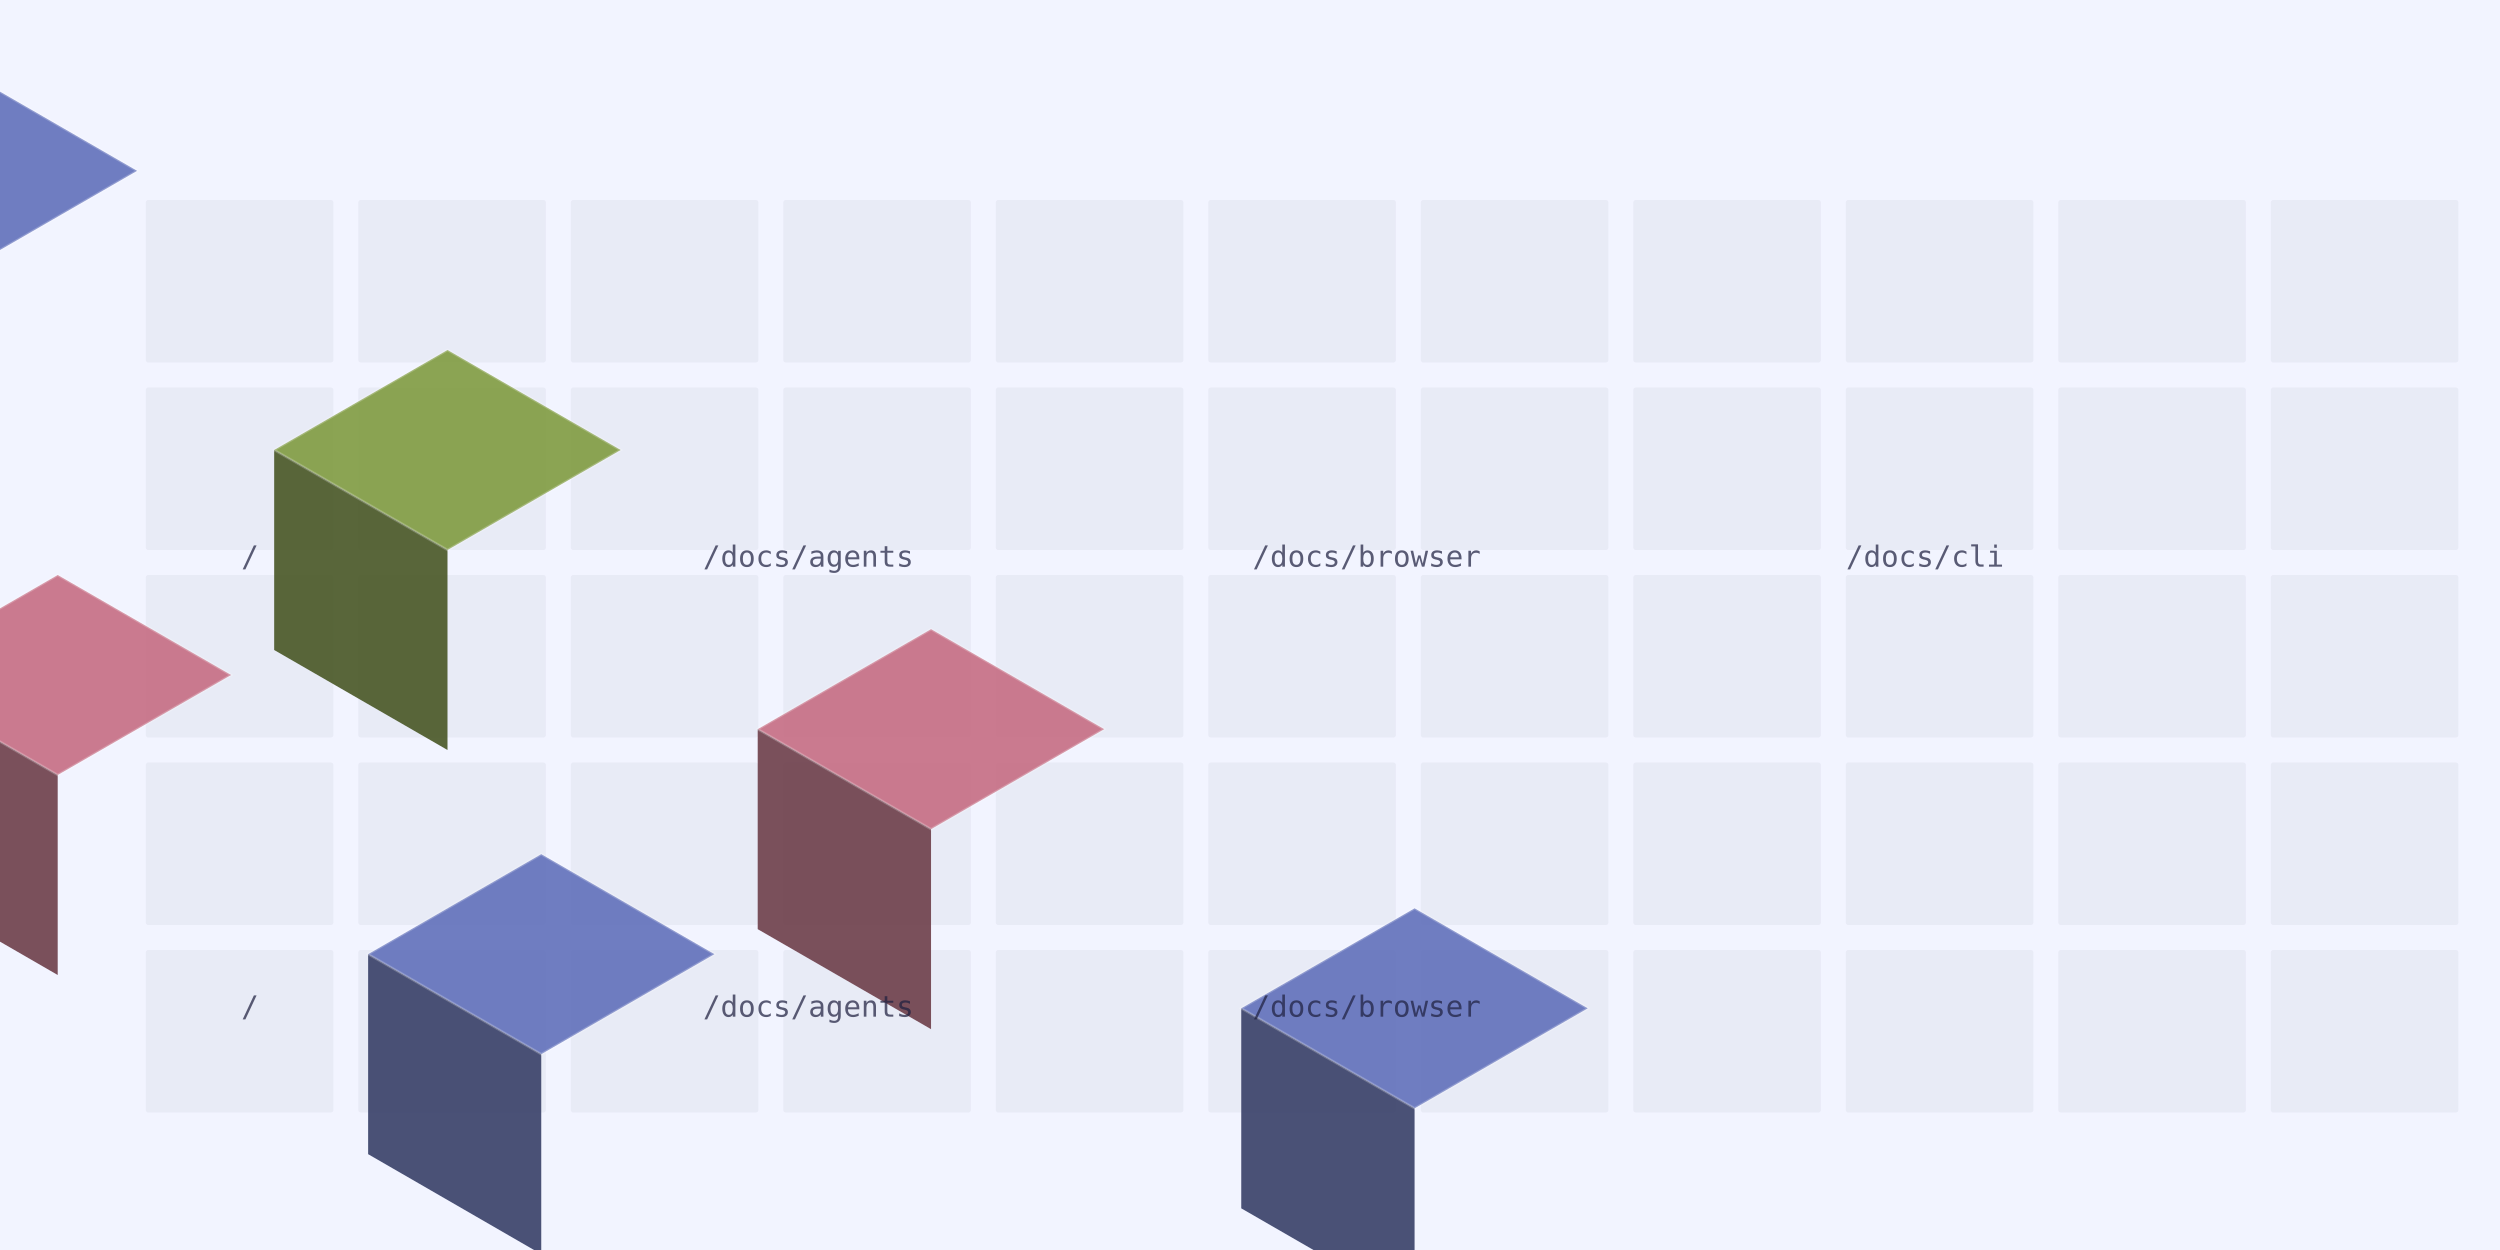
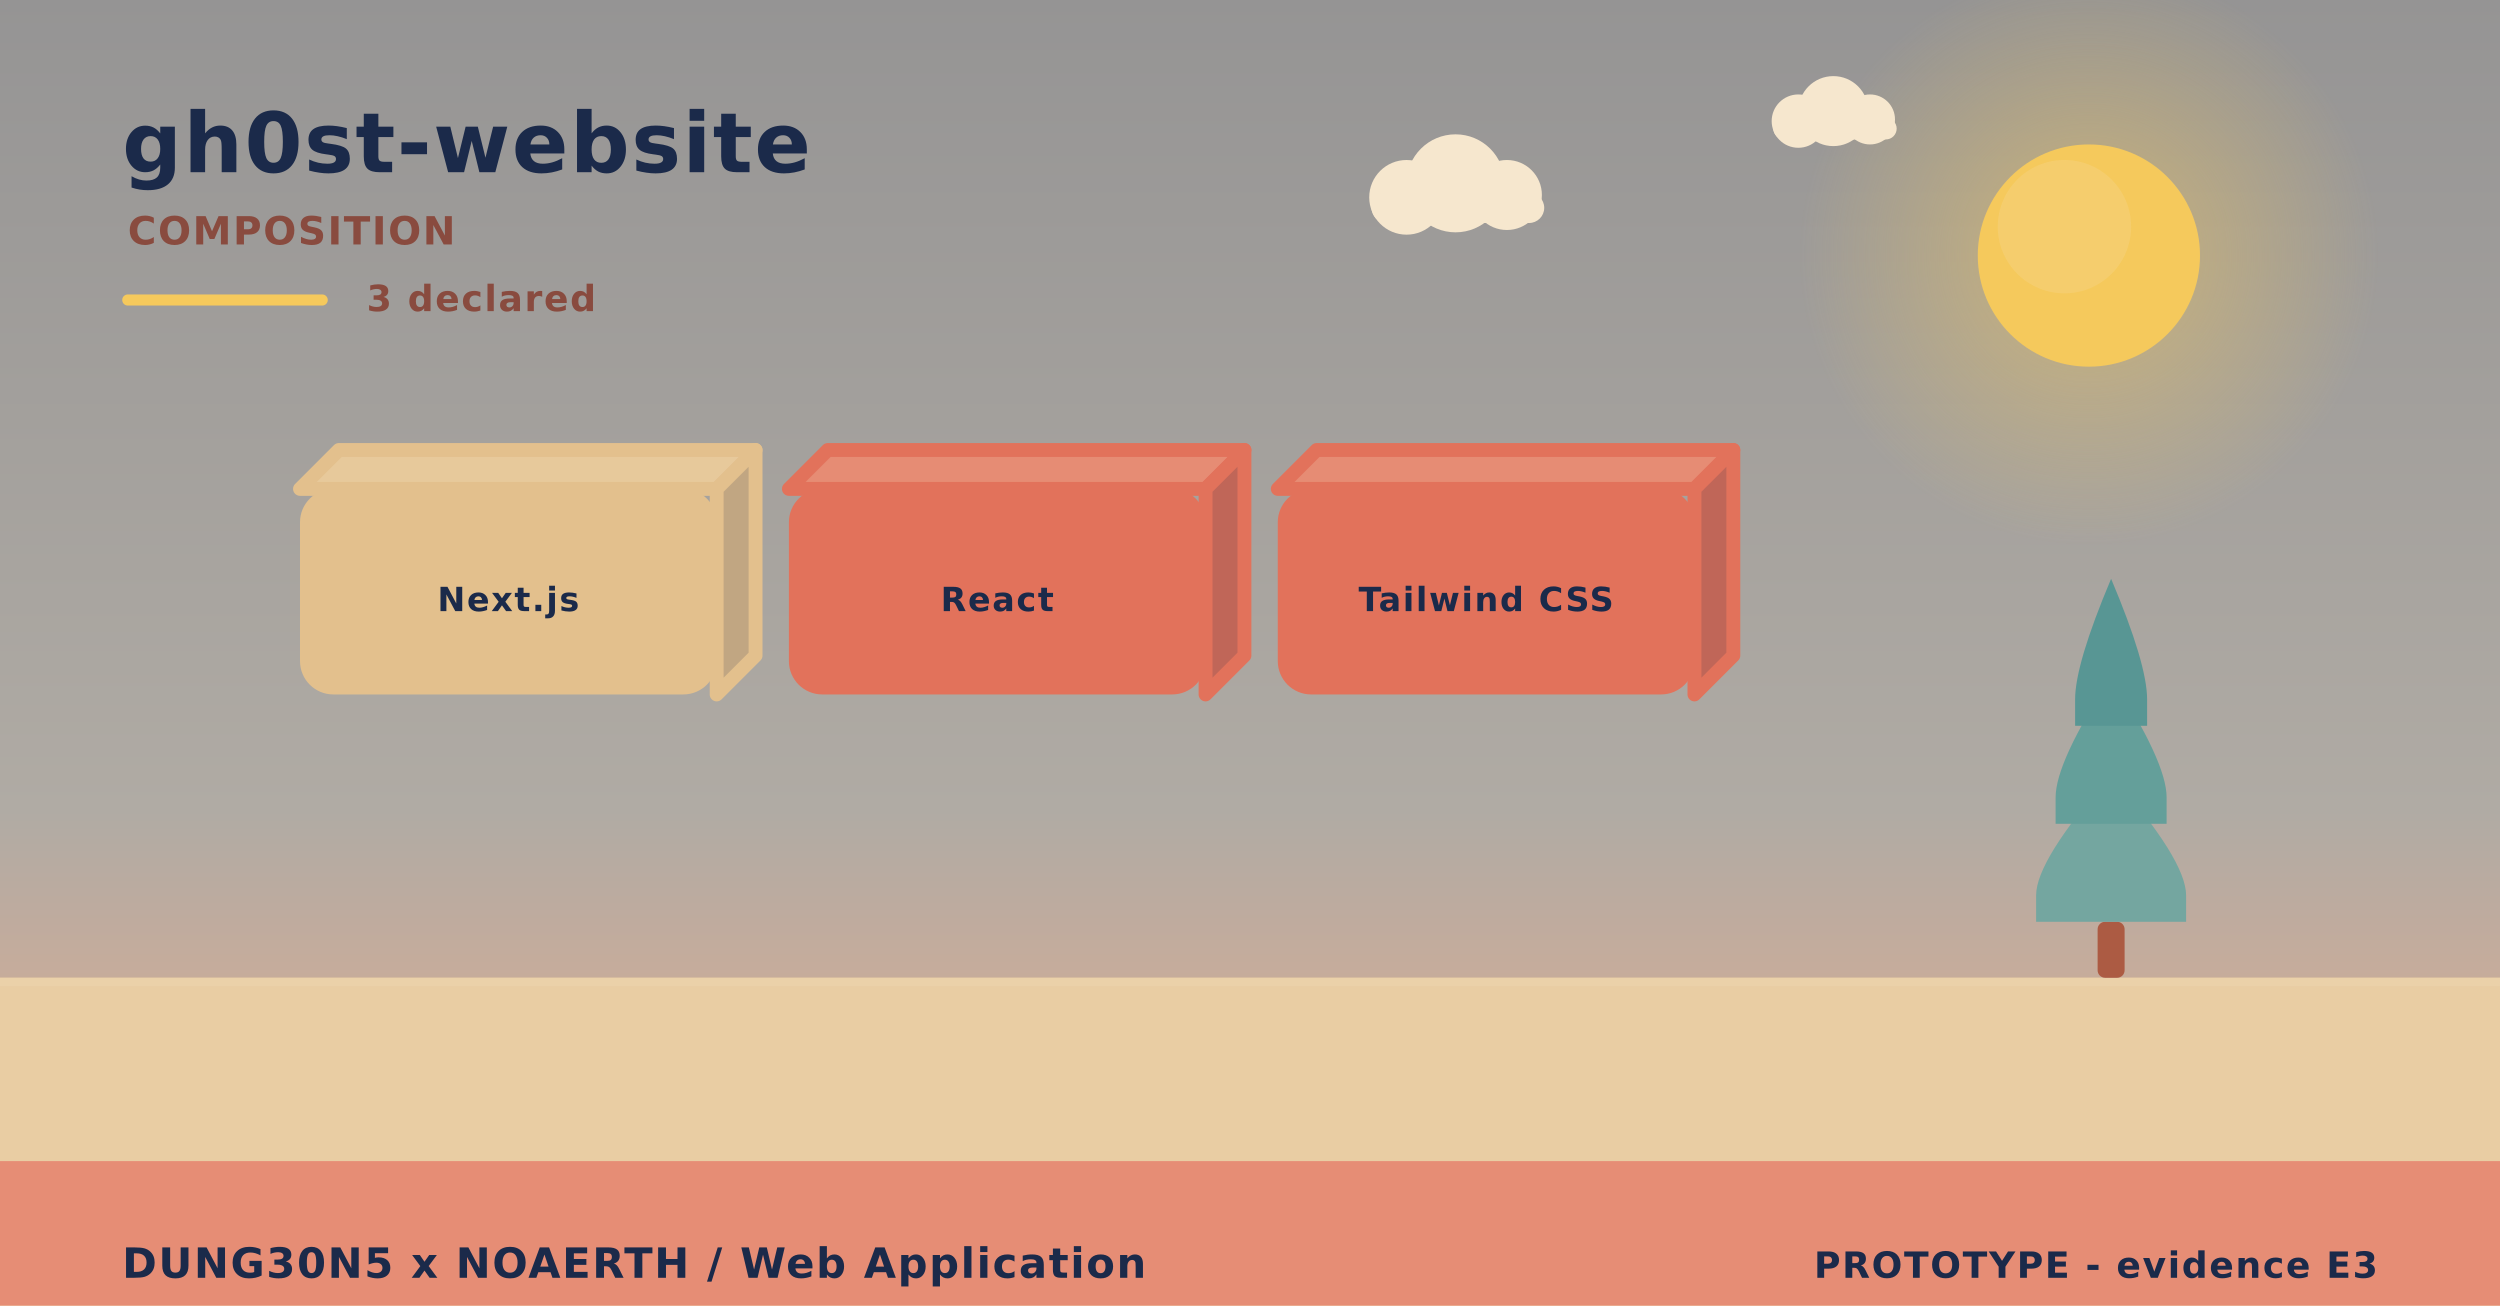
- <svg xmlns="http://www.w3.org/2000/svg" viewBox="0 0 1200 600" width="1200" height="600" role="img" aria-label="gh0st-website component map">
-   <rect width="1200" height="600" fill="#f2f4ff" />
-   <defs>
-     <linearGradient id="gc" x1="0" y1="0" x2="1" y2="1">
-       <stop offset="0%" stop-color="#6473bc" />
-       <stop offset="100%" stop-color="#829d44" />
-     </linearGradient>
-   </defs>
-   <rect x="70.00" y="96.00" width="90.00" height="78.00" rx="1.20" fill="#1f2141" opacity="0.05" />
-   <rect x="172.00" y="96.00" width="90.00" height="78.00" rx="1.20" fill="#1f2141" opacity="0.05" />
-   <rect x="274.00" y="96.00" width="90.00" height="78.00" rx="1.20" fill="#1f2141" opacity="0.05" />
-   <rect x="376.00" y="96.00" width="90.00" height="78.00" rx="1.20" fill="#1f2141" opacity="0.05" />
-   <rect x="478.00" y="96.00" width="90.00" height="78.00" rx="1.20" fill="#1f2141" opacity="0.05" />
-   <rect x="580.00" y="96.00" width="90.00" height="78.00" rx="1.20" fill="#1f2141" opacity="0.05" />
-   <rect x="682.00" y="96.00" width="90.00" height="78.00" rx="1.20" fill="#1f2141" opacity="0.05" />
-   <rect x="784.00" y="96.00" width="90.00" height="78.00" rx="1.20" fill="#1f2141" opacity="0.05" />
-   <rect x="886.00" y="96.00" width="90.00" height="78.00" rx="1.20" fill="#1f2141" opacity="0.05" />
-   <rect x="988.00" y="96.00" width="90.00" height="78.00" rx="1.20" fill="#1f2141" opacity="0.05" />
-   <rect x="1090.00" y="96.00" width="90.00" height="78.00" rx="1.20" fill="#1f2141" opacity="0.05" />
-   <rect x="70.00" y="186.00" width="90.00" height="78.00" rx="1.20" fill="#1f2141" opacity="0.05" />
-   <rect x="172.00" y="186.00" width="90.00" height="78.00" rx="1.20" fill="#1f2141" opacity="0.05" />
-   <rect x="274.00" y="186.00" width="90.00" height="78.00" rx="1.20" fill="#1f2141" opacity="0.05" />
-   <rect x="376.00" y="186.00" width="90.00" height="78.00" rx="1.20" fill="#1f2141" opacity="0.05" />
-   <rect x="478.00" y="186.00" width="90.00" height="78.00" rx="1.20" fill="#1f2141" opacity="0.05" />
-   <rect x="580.00" y="186.00" width="90.00" height="78.00" rx="1.20" fill="#1f2141" opacity="0.05" />
-   <rect x="682.00" y="186.00" width="90.00" height="78.00" rx="1.20" fill="#1f2141" opacity="0.05" />
-   <rect x="784.00" y="186.00" width="90.00" height="78.00" rx="1.20" fill="#1f2141" opacity="0.05" />
-   <rect x="886.00" y="186.00" width="90.00" height="78.00" rx="1.20" fill="#1f2141" opacity="0.05" />
-   <rect x="988.00" y="186.00" width="90.00" height="78.00" rx="1.20" fill="#1f2141" opacity="0.05" />
-   <rect x="1090.00" y="186.00" width="90.00" height="78.00" rx="1.20" fill="#1f2141" opacity="0.05" />
-   <rect x="70.00" y="276.00" width="90.00" height="78.00" rx="1.20" fill="#1f2141" opacity="0.05" />
-   <rect x="172.00" y="276.00" width="90.00" height="78.00" rx="1.20" fill="#1f2141" opacity="0.05" />
-   <rect x="274.00" y="276.00" width="90.00" height="78.00" rx="1.20" fill="#1f2141" opacity="0.05" />
-   <rect x="376.00" y="276.00" width="90.00" height="78.00" rx="1.20" fill="#1f2141" opacity="0.05" />
-   <rect x="478.00" y="276.00" width="90.00" height="78.00" rx="1.20" fill="#1f2141" opacity="0.05" />
-   <rect x="580.00" y="276.00" width="90.00" height="78.00" rx="1.20" fill="#1f2141" opacity="0.05" />
-   <rect x="682.00" y="276.00" width="90.00" height="78.00" rx="1.20" fill="#1f2141" opacity="0.05" />
-   <rect x="784.00" y="276.00" width="90.00" height="78.00" rx="1.20" fill="#1f2141" opacity="0.05" />
-   <rect x="886.00" y="276.00" width="90.00" height="78.00" rx="1.20" fill="#1f2141" opacity="0.05" />
-   <rect x="988.00" y="276.00" width="90.00" height="78.00" rx="1.20" fill="#1f2141" opacity="0.05" />
-   <rect x="1090.00" y="276.00" width="90.00" height="78.00" rx="1.20" fill="#1f2141" opacity="0.05" />
-   <rect x="70.00" y="366.00" width="90.00" height="78.00" rx="1.20" fill="#1f2141" opacity="0.05" />
-   <rect x="172.00" y="366.00" width="90.00" height="78.00" rx="1.20" fill="#1f2141" opacity="0.05" />
-   <rect x="274.00" y="366.00" width="90.00" height="78.00" rx="1.20" fill="#1f2141" opacity="0.05" />
-   <rect x="376.00" y="366.00" width="90.00" height="78.00" rx="1.20" fill="#1f2141" opacity="0.05" />
-   <rect x="478.00" y="366.00" width="90.00" height="78.00" rx="1.20" fill="#1f2141" opacity="0.05" />
-   <rect x="580.00" y="366.00" width="90.00" height="78.00" rx="1.20" fill="#1f2141" opacity="0.05" />
-   <rect x="682.00" y="366.00" width="90.00" height="78.00" rx="1.20" fill="#1f2141" opacity="0.05" />
-   <rect x="784.00" y="366.00" width="90.00" height="78.00" rx="1.20" fill="#1f2141" opacity="0.05" />
-   <rect x="886.00" y="366.00" width="90.00" height="78.00" rx="1.20" fill="#1f2141" opacity="0.05" />
-   <rect x="988.00" y="366.00" width="90.00" height="78.00" rx="1.20" fill="#1f2141" opacity="0.05" />
-   <rect x="1090.00" y="366.00" width="90.00" height="78.00" rx="1.20" fill="#1f2141" opacity="0.05" />
-   <rect x="70.00" y="456.00" width="90.00" height="78.00" rx="1.20" fill="#1f2141" opacity="0.05" />
-   <rect x="172.00" y="456.00" width="90.00" height="78.00" rx="1.20" fill="#1f2141" opacity="0.05" />
-   <rect x="274.00" y="456.00" width="90.00" height="78.00" rx="1.20" fill="#1f2141" opacity="0.05" />
-   <rect x="376.00" y="456.00" width="90.00" height="78.00" rx="1.20" fill="#1f2141" opacity="0.05" />
-   <rect x="478.00" y="456.00" width="90.00" height="78.00" rx="1.20" fill="#1f2141" opacity="0.05" />
-   <rect x="580.00" y="456.00" width="90.00" height="78.00" rx="1.20" fill="#1f2141" opacity="0.05" />
-   <rect x="682.00" y="456.00" width="90.00" height="78.00" rx="1.20" fill="#1f2141" opacity="0.05" />
-   <rect x="784.00" y="456.00" width="90.00" height="78.00" rx="1.20" fill="#1f2141" opacity="0.05" />
-   <rect x="886.00" y="456.00" width="90.00" height="78.00" rx="1.20" fill="#1f2141" opacity="0.05" />
-   <rect x="988.00" y="456.00" width="90.00" height="78.00" rx="1.20" fill="#1f2141" opacity="0.05" />
-   <rect x="1090.00" y="456.00" width="90.00" height="78.00" rx="1.20" fill="#1f2141" opacity="0.05" />
-   <g transform="rotate(0 120 140)">
-     <polygon points="-17.3,34.0 65.8,82.0 -17.3,130.0 -100.5,82.0" fill="#6473bc" opacity="0.92" />
-     <polygon points="-100.5,82.0 -17.3,130.0 -17.3,226.0 -100.5,178.0" fill="#373f67" opacity="0.9" />
-     <polygon points="-17.3,34.0 65.8,82.0 -17.3,130.0 -100.5,82.0" fill="none" stroke="rgba(255,255,255,0.220)" stroke-width="1.2" />
-     <animateTransform attributeName="transform" type="rotate" values="-32.0 0.00 0.00 0.0 0.00 0.00" dur="6.5s" begin="0.0s" repeatCount="indefinite" />
+ <svg xmlns="http://www.w3.org/2000/svg" width="900" height="470" viewBox="0 0 900 470" role="img" aria-label="gh0st-website - how it is composed">
+   <linearGradient id="skyc" x1="0" y1="0" x2="0" y2="1">
+     <stop offset="0" stop-color="#959494" />
+     <stop offset="0.62" stop-color="#b0aba4" />
+     <stop offset="1" stop-color="#f3ad8a" />
+   </linearGradient>
+   <rect width="900" height="470" fill="url(#skyc)" />
+   <radialGradient id="sunc">
+     <stop offset="0.35" stop-color="#f5c95c" stop-opacity="0.34" />
+     <stop offset="1" stop-color="#f5c95c" stop-opacity="0" />
+   </radialGradient>
+   <circle cx="752" cy="92" r="104" fill="url(#sunc)" />
+   <circle cx="752" cy="92" r="40" fill="#f5c95c" />
+   <circle cx="743.2" cy="81.6" r="24" fill="#f5d27e" opacity="0.5" />
+   <g>
+     <circle cx="524" cy="66" r="17.64" fill="#f6e7ce" />
+     <circle cx="506.36" cy="71.04" r="13.44" fill="#f6e7ce" />
+     <circle cx="542.48" cy="70.2" r="12.6" fill="#f6e7ce" />
+     <rect x="493.76" y="69.36" width="62.16" height="10.92" rx="5.46" fill="#f6e7ce" />
+     <animateTransform attributeName="transform" type="translate" values="0 0;24 0;0 0" dur="36s" begin="0s" repeatCount="indefinite" />
  </g>
-   <text x="120" y="272" font-family="ui-monospace,Menlo,monospace" font-size="14" fill="rgba(31,33,65,0.720)" text-anchor="middle">/</text>
-   <g transform="rotate(0 388 140)">
-     <polygon points="214.8,168.0 297.9,216.0 214.8,264.0 131.6,216.0" fill="#829d44" opacity="0.92" />
-     <polygon points="131.6,216.0 214.8,264.0 214.8,360.0 131.6,312.0" fill="#485625" opacity="0.9" />
-     <polygon points="214.8,168.0 297.9,216.0 214.8,264.0 131.6,216.0" fill="none" stroke="rgba(255,255,255,0.220)" stroke-width="1.2" />
-     <animateTransform attributeName="transform" type="rotate" values="-32.0 0.00 0.00 0.0 0.00 0.00" dur="6.5s" begin="0.4s" repeatCount="indefinite" />
+   <g>
+     <circle cx="660" cy="40" r="12.6" fill="#f6e7ce" />
+     <circle cx="647.4" cy="43.6" r="9.6" fill="#f6e7ce" />
+     <circle cx="673.2" cy="43" r="9" fill="#f6e7ce" />
+     <rect x="638.4" y="42.4" width="44.4" height="7.8" rx="3.9" fill="#f6e7ce" />
+     <animateTransform attributeName="transform" type="translate" values="0 0;-18 0;0 0" dur="46s" begin="3s" repeatCount="indefinite" />
  </g>
-   <text x="388" y="272" font-family="ui-monospace,Menlo,monospace" font-size="14" fill="rgba(31,33,65,0.720)" text-anchor="middle">/docs/agents</text>
-   <g transform="rotate(0 656 140)">
-     <polygon points="446.9,302.0 530.0,350.0 446.9,398.0 363.7,350.0" fill="#c77085" opacity="0.92" />
-     <polygon points="363.7,350.0 446.9,398.0 446.9,494.0 363.7,446.0" fill="#6d3e49" opacity="0.9" />
-     <polygon points="446.9,302.0 530.0,350.0 446.9,398.0 363.7,350.0" fill="none" stroke="rgba(255,255,255,0.220)" stroke-width="1.2" />
-     <animateTransform attributeName="transform" type="rotate" values="-32.0 0.00 0.00 0.0 0.00 0.00" dur="6.5s" begin="0.8s" repeatCount="indefinite" />
+   <rect x="0" y="352" width="900" height="118" fill="#e9cda3" />
+   <rect x="0" y="352" width="900" height="3" fill="#ebd1a9" />
+   <text x="44" y="62" font-family="Verdana,DejaVu Sans,sans-serif" font-size="30" font-weight="700" letter-spacing="0.6" fill="#1b2a4a" text-anchor="start">gh0st-website</text>
+   <text x="46" y="88" font-family="Verdana,DejaVu Sans,sans-serif" font-size="14" font-weight="700" letter-spacing="0.6" fill="#894b3f" text-anchor="start">COMPOSITION</text>
+   <rect x="44" y="106" width="74" height="4" rx="2" fill="#f5c95c" />
+   <text x="132" y="112" font-family="Verdana,DejaVu Sans,sans-serif" font-size="13" font-weight="700" letter-spacing="0.6" fill="#894b3f" text-anchor="start">3 declared</text>
+   <g>
+     <path d="M108,176 L258,176 L272,162 L122,162 Z" fill="#e7c99b" stroke="#e3c08d" stroke-width="5" stroke-linejoin="round" />
+     <path d="M258,176 L272,162 L272,236 L258,250 Z" fill="#c1a682" stroke="#e3c08d" stroke-width="5" stroke-linejoin="round" />
+     <rect x="108" y="176" width="150" height="74" rx="12" fill="#e3c08d" />
+     <animateTransform attributeName="transform" type="translate" values="0 10;0 0" dur="0.75s" begin="0s" fill="freeze" />
  </g>
-   <text x="656" y="272" font-family="ui-monospace,Menlo,monospace" font-size="14" fill="rgba(31,33,65,0.720)" text-anchor="middle">/docs/browser</text>
-   <g transform="rotate(0 924 140)">
-     <polygon points="679.0,436.0 762.1,484.0 679.0,532.0 595.8,484.0" fill="#6473bc" opacity="0.92" />
-     <polygon points="595.8,484.0 679.0,532.0 679.0,628.0 595.8,580.0" fill="#373f67" opacity="0.9" />
-     <polygon points="679.0,436.0 762.1,484.0 679.0,532.0 595.8,484.0" fill="none" stroke="rgba(255,255,255,0.220)" stroke-width="1.2" />
-     <animateTransform attributeName="transform" type="rotate" values="-32.0 0.00 0.00 0.0 0.00 0.00" dur="6.5s" begin="1.2s" repeatCount="indefinite" />
+   <text x="183" y="220" font-family="Verdana,DejaVu Sans,sans-serif" font-size="12" font-weight="700" letter-spacing="0.6" fill="#1b2a4a" text-anchor="middle">Next.js</text>
+   <g>
+     <path d="M284,176 L434,176 L448,162 L298,162 Z" fill="#e68c74" stroke="#e2725b" stroke-width="5" stroke-linejoin="round" />
+     <path d="M434,176 L448,162 L448,236 L434,250 Z" fill="#c06658" stroke="#e2725b" stroke-width="5" stroke-linejoin="round" />
+     <rect x="284" y="176" width="150" height="74" rx="12" fill="#e2725b" />
+     <animateTransform attributeName="transform" type="translate" values="0 10;0 0" dur="0.75s" begin="0.16s" fill="freeze" />
  </g>
-   <text x="924" y="272" font-family="ui-monospace,Menlo,monospace" font-size="14" fill="rgba(31,33,65,0.720)" text-anchor="middle">/docs/cli</text>
-   <g transform="rotate(0 120 356)">
-     <polygon points="-204.4,142.0 -121.2,190.0 -204.4,238.0 -287.5,190.0" fill="#829d44" opacity="0.92" />
-     <polygon points="-287.5,190.0 -204.4,238.0 -204.4,334.0 -287.5,286.0" fill="#485625" opacity="0.9" />
-     <polygon points="-204.4,142.0 -121.2,190.0 -204.4,238.0 -287.5,190.0" fill="none" stroke="rgba(255,255,255,0.220)" stroke-width="1.2" />
-     <animateTransform attributeName="transform" type="rotate" values="-32.0 0.00 0.00 0.0 0.00 0.00" dur="6.5s" begin="1.6s" repeatCount="indefinite" />
+   <text x="359" y="220" font-family="Verdana,DejaVu Sans,sans-serif" font-size="12" font-weight="700" letter-spacing="0.6" fill="#1b2a4a" text-anchor="middle">React</text>
+   <g>
+     <path d="M460,176 L610,176 L624,162 L474,162 Z" fill="#e68c74" stroke="#e2725b" stroke-width="5" stroke-linejoin="round" />
+     <path d="M610,176 L624,162 L624,236 L610,250 Z" fill="#c06658" stroke="#e2725b" stroke-width="5" stroke-linejoin="round" />
+     <rect x="460" y="176" width="150" height="74" rx="12" fill="#e2725b" />
+     <animateTransform attributeName="transform" type="translate" values="0 10;0 0" dur="0.75s" begin="0.32s" fill="freeze" />
  </g>
-   <text x="120" y="488" font-family="ui-monospace,Menlo,monospace" font-size="14" fill="rgba(31,33,65,0.720)" text-anchor="middle">/</text>
-   <g transform="rotate(0 388 356)">
-     <polygon points="27.7,276.0 110.9,324.0 27.7,372.0 -55.4,324.0" fill="#c77085" opacity="0.92" />
-     <polygon points="-55.4,324.0 27.7,372.0 27.7,468.0 -55.4,420.0" fill="#6d3e49" opacity="0.9" />
-     <polygon points="27.7,276.0 110.9,324.0 27.7,372.0 -55.4,324.0" fill="none" stroke="rgba(255,255,255,0.220)" stroke-width="1.2" />
-     <animateTransform attributeName="transform" type="rotate" values="-32.0 0.00 0.00 0.0 0.00 0.00" dur="6.5s" begin="2.0s" repeatCount="indefinite" />
-   </g>
-   <text x="388" y="488" font-family="ui-monospace,Menlo,monospace" font-size="14" fill="rgba(31,33,65,0.720)" text-anchor="middle">/docs/agents</text>
-   <g transform="rotate(0 656 356)">
-     <polygon points="259.8,410.0 342.9,458.0 259.8,506.0 176.7,458.0" fill="#6473bc" opacity="0.92" />
-     <polygon points="176.7,458.0 259.8,506.0 259.8,602.0 176.7,554.0" fill="#373f67" opacity="0.9" />
-     <polygon points="259.8,410.0 342.9,458.0 259.8,506.0 176.7,458.0" fill="none" stroke="rgba(255,255,255,0.220)" stroke-width="1.2" />
-     <animateTransform attributeName="transform" type="rotate" values="-32.0 0.00 0.00 0.0 0.00 0.00" dur="6.5s" begin="2.4s" repeatCount="indefinite" />
-   </g>
-   <text x="656" y="488" font-family="ui-monospace,Menlo,monospace" font-size="14" fill="rgba(31,33,65,0.720)" text-anchor="middle">/docs/browser</text>
+   <text x="535" y="220" font-family="Verdana,DejaVu Sans,sans-serif" font-size="12" font-weight="700" letter-spacing="0.6" fill="#1b2a4a" text-anchor="middle">Tailwind CSS</text>
+   <rect x="755.14" y="331.84" width="9.72" height="20.16" rx="2.7" fill="#ac5b43" />
+   <path d="M760,278.92 Q733,309.61 733,322.31 Q733,331.84 733,331.84 L787,331.84 Q787,331.84 787,322.31 Q787,309.61 760,278.92 Z" fill="#74a6a0" />
+   <path d="M760,243.64 Q740.02,274.33 740.02,287.03 Q740.02,296.56 740.02,296.56 L779.98,296.56 Q779.98,296.56 779.98,287.03 Q779.98,274.33 760,243.64 Z" fill="#649f9a" />
+   <path d="M760,208.36 Q747.04,239.05 747.04,251.75 Q747.04,261.28 747.04,261.28 L772.96,261.28 Q772.96,261.28 772.96,251.75 Q772.96,239.05 760,208.36 Z" fill="#589694" />
+   <rect x="0" y="418" width="900" height="52" rx="0" fill="#e68972" opacity="0.94" />
+   <text x="44" y="460" font-family="Verdana,DejaVu Sans,sans-serif" font-size="15" font-weight="700" letter-spacing="0.6" fill="#1b2a4a" text-anchor="start">DUNG30N5 x NOAERTH  /  Web Application</text>
+   <text x="856" y="460" font-family="Verdana,DejaVu Sans,sans-serif" font-size="13" font-weight="700" letter-spacing="0.6" fill="#1b2a4a" text-anchor="end">PROTOTYPE  -  evidence E3</text>
</svg>
